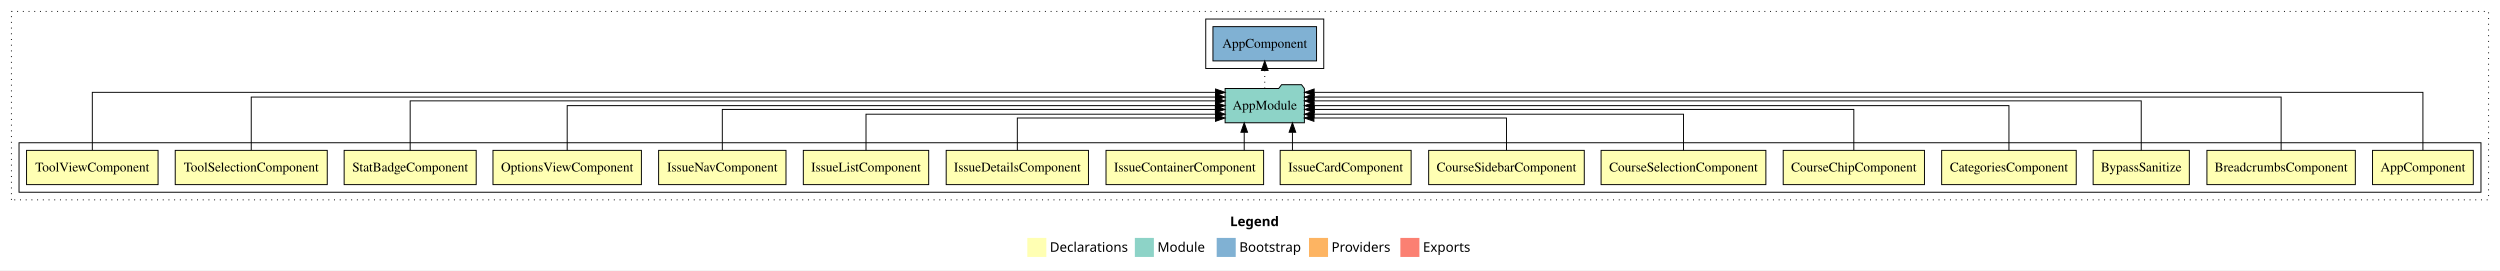
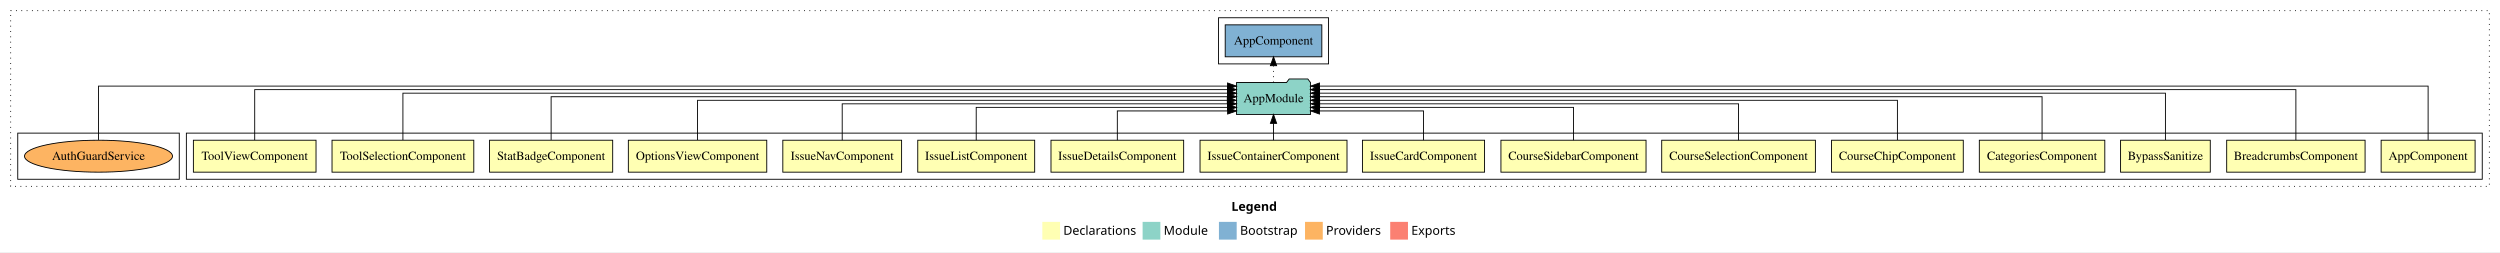
- <svg xmlns="http://www.w3.org/2000/svg" width="2627pt" height="284pt" viewBox="0.00 0.00 2627.00 284.00">
+ <svg xmlns="http://www.w3.org/2000/svg" width="2817pt" height="284pt" viewBox="0.00 0.00 2817.00 284.00">
  <g id="graph0" class="graph" transform="scale(1 1) rotate(0) translate(4 280)">
-     <polygon fill="#ffffff" stroke="transparent" points="-4,4 -4,-280 2623,-280 2623,4 -4,4" />
-     <text text-anchor="start" x="1288.509" y="-42.4" font-family="sans-serif" font-weight="bold" font-size="14.00" fill="#000000">Legend</text>
-     <polygon fill="#ffffb3" stroke="transparent" points="1075.5,-10 1075.5,-30 1095.5,-30 1095.5,-10 1075.5,-10" />
-     <text text-anchor="start" x="1099.129" y="-15.4" font-family="sans-serif" font-size="14.00" fill="#000000">  Declarations</text>
-     <polygon fill="#8dd3c7" stroke="transparent" points="1188.5,-10 1188.5,-30 1208.5,-30 1208.5,-10 1188.5,-10" />
-     <text text-anchor="start" x="1212.225" y="-15.4" font-family="sans-serif" font-size="14.00" fill="#000000">  Module</text>
-     <polygon fill="#80b1d3" stroke="transparent" points="1274.5,-10 1274.5,-30 1294.5,-30 1294.5,-10 1274.5,-10" />
-     <text text-anchor="start" x="1298.281" y="-15.4" font-family="sans-serif" font-size="14.00" fill="#000000">  Bootstrap</text>
-     <polygon fill="#fdb462" stroke="transparent" points="1371.5,-10 1371.5,-30 1391.5,-30 1391.5,-10 1371.5,-10" />
-     <text text-anchor="start" x="1395.173" y="-15.4" font-family="sans-serif" font-size="14.00" fill="#000000">  Providers</text>
-     <polygon fill="#fb8072" stroke="transparent" points="1467.5,-10 1467.5,-30 1487.5,-30 1487.5,-10 1467.5,-10" />
-     <text text-anchor="start" x="1491.226" y="-15.4" font-family="sans-serif" font-size="14.00" fill="#000000">  Exports</text>
+     <polygon fill="#ffffff" stroke="transparent" points="-4,4 -4,-280 2813,-280 2813,4 -4,4" />
+     <text text-anchor="start" x="1383.509" y="-42.4" font-family="sans-serif" font-weight="bold" font-size="14.00" fill="#000000">Legend</text>
+     <polygon fill="#ffffb3" stroke="transparent" points="1170.5,-10 1170.5,-30 1190.5,-30 1190.5,-10 1170.5,-10" />
+     <text text-anchor="start" x="1194.129" y="-15.4" font-family="sans-serif" font-size="14.00" fill="#000000">  Declarations</text>
+     <polygon fill="#8dd3c7" stroke="transparent" points="1283.5,-10 1283.5,-30 1303.5,-30 1303.5,-10 1283.5,-10" />
+     <text text-anchor="start" x="1307.225" y="-15.4" font-family="sans-serif" font-size="14.00" fill="#000000">  Module</text>
+     <polygon fill="#80b1d3" stroke="transparent" points="1369.5,-10 1369.5,-30 1389.5,-30 1389.5,-10 1369.5,-10" />
+     <text text-anchor="start" x="1393.281" y="-15.4" font-family="sans-serif" font-size="14.00" fill="#000000">  Bootstrap</text>
+     <polygon fill="#fdb462" stroke="transparent" points="1466.5,-10 1466.5,-30 1486.5,-30 1486.5,-10 1466.5,-10" />
+     <text text-anchor="start" x="1490.173" y="-15.4" font-family="sans-serif" font-size="14.00" fill="#000000">  Providers</text>
+     <polygon fill="#fb8072" stroke="transparent" points="1562.5,-10 1562.5,-30 1582.5,-30 1582.5,-10 1562.5,-10" />
+     <text text-anchor="start" x="1586.226" y="-15.4" font-family="sans-serif" font-size="14.00" fill="#000000">  Exports</text>
    <g id="clust1" class="cluster">
-       <polygon fill="none" stroke="#000000" stroke-dasharray="1,5" points="8,-70 8,-268 2611,-268 2611,-70 8,-70" />
+       <polygon fill="none" stroke="#000000" stroke-dasharray="1,5" points="8,-70 8,-268 2801,-268 2801,-70 8,-70" />
    </g>
    <g id="clust2" class="cluster">
-       <polygon fill="none" stroke="#000000" points="16,-78 16,-130 2603,-130 2603,-78 16,-78" />
+       <polygon fill="none" stroke="#000000" points="206,-78 206,-130 2793,-130 2793,-78 206,-78" />
    </g>
    <g id="clust21" class="cluster">
-       <polygon fill="none" stroke="#000000" points="1263,-208 1263,-260 1387,-260 1387,-208 1263,-208" />
+       <polygon fill="none" stroke="#000000" points="1369,-208 1369,-260 1493,-260 1493,-208 1369,-208" />
+     </g>
+     <g id="clust22" class="cluster">
+       <polygon fill="none" stroke="#000000" points="16,-78 16,-130 198,-130 198,-78 16,-78" />
    </g>
    <g id="node1" class="node">
-       <polygon fill="#ffffb3" stroke="#000000" points="2594.94,-122 2489.06,-122 2489.06,-86 2594.94,-86 2594.94,-122" />
-       <text text-anchor="middle" x="2542" y="-99.8" font-family="Times,serif" font-size="14.00" fill="#000000">AppComponent</text>
+       <polygon fill="#ffffb3" stroke="#000000" points="2784.94,-122 2679.06,-122 2679.06,-86 2784.94,-86 2784.94,-122" />
+       <text text-anchor="middle" x="2732" y="-99.8" font-family="Times,serif" font-size="14.00" fill="#000000">AppComponent</text>
    </g>
    <g id="node17" class="node">
-       <polygon fill="#8dd3c7" stroke="#000000" points="1366.657,-187 1363.657,-191 1342.657,-191 1339.657,-187 1283.343,-187 1283.343,-151 1366.657,-151 1366.657,-187" />
-       <text text-anchor="middle" x="1325" y="-164.8" font-family="Times,serif" font-size="14.00" fill="#000000">AppModule</text>
+       <polygon fill="#8dd3c7" stroke="#000000" points="1472.657,-187 1469.657,-191 1448.657,-191 1445.657,-187 1389.343,-187 1389.343,-151 1472.657,-151 1472.657,-187" />
+       <text text-anchor="middle" x="1431" y="-164.8" font-family="Times,serif" font-size="14.00" fill="#000000">AppModule</text>
    </g>
    <g id="edge1" class="edge">
-       <path fill="none" stroke="#000000" d="M2542,-122.323C2542,-145.66 2542,-183 2542,-183 2542,-183 1376.892,-183 1376.892,-183" />
-       <polygon fill="#000000" stroke="#000000" points="1376.892,-179.5 1366.892,-183 1376.892,-186.5 1376.892,-179.5" />
+       <path fill="none" stroke="#000000" d="M2732,-122.323C2732,-145.66 2732,-183 2732,-183 2732,-183 1482.813,-183 1482.813,-183" />
+       <polygon fill="#000000" stroke="#000000" points="1482.813,-179.5 1472.813,-183 1482.813,-186.5 1482.813,-179.5" />
    </g>
    <g id="node2" class="node">
-       <polygon fill="#ffffb3" stroke="#000000" points="2470.969,-122 2315.031,-122 2315.031,-86 2470.969,-86 2470.969,-122" />
-       <text text-anchor="middle" x="2393" y="-99.8" font-family="Times,serif" font-size="14.00" fill="#000000">BreadcrumbsComponent</text>
+       <polygon fill="#ffffb3" stroke="#000000" points="2660.969,-122 2505.031,-122 2505.031,-86 2660.969,-86 2660.969,-122" />
+       <text text-anchor="middle" x="2583" y="-99.8" font-family="Times,serif" font-size="14.00" fill="#000000">BreadcrumbsComponent</text>
    </g>
    <g id="edge2" class="edge">
-       <path fill="none" stroke="#000000" d="M2393,-122.292C2393,-144.206 2393,-178 2393,-178 2393,-178 1376.867,-178 1376.867,-178" />
-       <polygon fill="#000000" stroke="#000000" points="1376.867,-174.5 1366.867,-178 1376.867,-181.5 1376.867,-174.5" />
+       <path fill="none" stroke="#000000" d="M2583,-122.155C2583,-144.352 2583,-179 2583,-179 2583,-179 1482.681,-179 1482.681,-179" />
+       <polygon fill="#000000" stroke="#000000" points="1482.681,-175.5 1472.681,-179 1482.681,-182.5 1482.681,-175.5" />
    </g>
    <g id="node3" class="node">
-       <polygon fill="#ffffb3" stroke="#000000" points="2296.54,-122 2195.46,-122 2195.46,-86 2296.54,-86 2296.54,-122" />
-       <text text-anchor="middle" x="2246" y="-99.8" font-family="Times,serif" font-size="14.00" fill="#000000">BypassSanitize</text>
+       <polygon fill="#ffffb3" stroke="#000000" points="2486.54,-122 2385.46,-122 2385.46,-86 2486.54,-86 2486.54,-122" />
+       <text text-anchor="middle" x="2436" y="-99.8" font-family="Times,serif" font-size="14.00" fill="#000000">BypassSanitize</text>
    </g>
    <g id="edge3" class="edge">
-       <path fill="none" stroke="#000000" d="M2246,-122.027C2246,-142.767 2246,-174 2246,-174 2246,-174 1376.664,-174 1376.664,-174" />
-       <polygon fill="#000000" stroke="#000000" points="1376.664,-170.5 1366.664,-174 1376.664,-177.5 1376.664,-170.5" />
+       <path fill="none" stroke="#000000" d="M2436,-122.284C2436,-143.321 2436,-175 2436,-175 2436,-175 1482.904,-175 1482.904,-175" />
+       <polygon fill="#000000" stroke="#000000" points="1482.904,-171.5 1472.904,-175 1482.904,-178.5 1482.904,-171.5" />
    </g>
    <g id="node4" class="node">
-       <polygon fill="#ffffb3" stroke="#000000" points="2177.699,-122 2036.301,-122 2036.301,-86 2177.699,-86 2177.699,-122" />
-       <text text-anchor="middle" x="2107" y="-99.8" font-family="Times,serif" font-size="14.00" fill="#000000">CategoriesComponent</text>
+       <polygon fill="#ffffb3" stroke="#000000" points="2367.699,-122 2226.301,-122 2226.301,-86 2367.699,-86 2367.699,-122" />
+       <text text-anchor="middle" x="2297" y="-99.8" font-family="Times,serif" font-size="14.00" fill="#000000">CategoriesComponent</text>
    </g>
    <g id="edge4" class="edge">
-       <path fill="none" stroke="#000000" d="M2107,-122.106C2107,-141.339 2107,-169 2107,-169 2107,-169 1376.767,-169 1376.767,-169" />
-       <polygon fill="#000000" stroke="#000000" points="1376.767,-165.5 1366.767,-169 1376.767,-172.5 1376.767,-165.5" />
+       <path fill="none" stroke="#000000" d="M2297,-122.308C2297,-142.145 2297,-171 2297,-171 2297,-171 1482.769,-171 1482.769,-171" />
+       <polygon fill="#000000" stroke="#000000" points="1482.769,-167.5 1472.769,-171 1482.769,-174.5 1482.769,-167.5" />
    </g>
    <g id="node5" class="node">
-       <polygon fill="#ffffb3" stroke="#000000" points="2018.216,-122 1869.784,-122 1869.784,-86 2018.216,-86 2018.216,-122" />
-       <text text-anchor="middle" x="1944" y="-99.8" font-family="Times,serif" font-size="14.00" fill="#000000">CourseChipComponent</text>
+       <polygon fill="#ffffb3" stroke="#000000" points="2208.216,-122 2059.784,-122 2059.784,-86 2208.216,-86 2208.216,-122" />
+       <text text-anchor="middle" x="2134" y="-99.8" font-family="Times,serif" font-size="14.00" fill="#000000">CourseChipComponent</text>
    </g>
    <g id="edge5" class="edge">
-       <path fill="none" stroke="#000000" d="M1944,-122.302C1944,-140.27 1944,-165 1944,-165 1944,-165 1377.06,-165 1377.06,-165" />
-       <polygon fill="#000000" stroke="#000000" points="1377.06,-161.5 1367.06,-165 1377.06,-168.5 1377.06,-161.5" />
+       <path fill="none" stroke="#000000" d="M2134,-122.222C2134,-140.828 2134,-167 2134,-167 2134,-167 1482.871,-167 1482.871,-167" />
+       <polygon fill="#000000" stroke="#000000" points="1482.871,-163.5 1472.871,-167 1482.87,-170.5 1482.871,-163.5" />
    </g>
    <g id="node6" class="node">
-       <polygon fill="#ffffb3" stroke="#000000" points="1851.587,-122 1678.413,-122 1678.413,-86 1851.587,-86 1851.587,-122" />
-       <text text-anchor="middle" x="1765" y="-99.8" font-family="Times,serif" font-size="14.00" fill="#000000">CourseSelectionComponent</text>
+       <polygon fill="#ffffb3" stroke="#000000" points="2041.587,-122 1868.413,-122 1868.413,-86 2041.587,-86 2041.587,-122" />
+       <text text-anchor="middle" x="1955" y="-99.8" font-family="Times,serif" font-size="14.00" fill="#000000">CourseSelectionComponent</text>
    </g>
    <g id="edge6" class="edge">
-       <path fill="none" stroke="#000000" d="M1765,-122.027C1765,-138.398 1765,-160 1765,-160 1765,-160 1376.791,-160 1376.791,-160" />
-       <polygon fill="#000000" stroke="#000000" points="1376.791,-156.5 1366.791,-160 1376.791,-163.5 1376.791,-156.5" />
+       <path fill="none" stroke="#000000" d="M1955,-122.022C1955,-139.373 1955,-163 1955,-163 1955,-163 1482.995,-163 1482.995,-163" />
+       <polygon fill="#000000" stroke="#000000" points="1482.995,-159.5 1472.995,-163 1482.995,-166.5 1482.995,-159.5" />
    </g>
    <g id="node7" class="node">
-       <polygon fill="#ffffb3" stroke="#000000" points="1660.752,-122 1497.248,-122 1497.248,-86 1660.752,-86 1660.752,-122" />
-       <text text-anchor="middle" x="1579" y="-99.8" font-family="Times,serif" font-size="14.00" fill="#000000">CourseSidebarComponent</text>
+       <polygon fill="#ffffb3" stroke="#000000" points="1850.752,-122 1687.248,-122 1687.248,-86 1850.752,-86 1850.752,-122" />
+       <text text-anchor="middle" x="1769" y="-99.8" font-family="Times,serif" font-size="14.00" fill="#000000">CourseSidebarComponent</text>
    </g>
    <g id="edge7" class="edge">
-       <path fill="none" stroke="#000000" d="M1579,-122.187C1579,-137.182 1579,-156 1579,-156 1579,-156 1376.659,-156 1376.659,-156" />
-       <polygon fill="#000000" stroke="#000000" points="1376.659,-152.5 1366.659,-156 1376.659,-159.5 1376.659,-152.5" />
+       <path fill="none" stroke="#000000" d="M1769,-122.009C1769,-138.049 1769,-159 1769,-159 1769,-159 1482.784,-159 1482.784,-159" />
+       <polygon fill="#000000" stroke="#000000" points="1482.784,-155.5 1472.784,-159 1482.784,-162.5 1482.784,-155.5" />
    </g>
    <g id="node8" class="node">
-       <polygon fill="#ffffb3" stroke="#000000" points="1478.809,-122 1341.191,-122 1341.191,-86 1478.809,-86 1478.809,-122" />
-       <text text-anchor="middle" x="1410" y="-99.8" font-family="Times,serif" font-size="14.00" fill="#000000">IssueCardComponent</text>
+       <polygon fill="#ffffb3" stroke="#000000" points="1668.809,-122 1531.191,-122 1531.191,-86 1668.809,-86 1668.809,-122" />
+       <text text-anchor="middle" x="1600" y="-99.8" font-family="Times,serif" font-size="14.00" fill="#000000">IssueCardComponent</text>
    </g>
    <g id="edge8" class="edge">
-       <path fill="none" stroke="#000000" d="M1354.087,-122.106C1354.087,-122.106 1354.087,-140.991 1354.087,-140.991" />
-       <polygon fill="#000000" stroke="#000000" points="1350.587,-140.991 1354.087,-150.991 1357.587,-140.991 1350.587,-140.991" />
+       <path fill="none" stroke="#000000" d="M1600,-122.124C1600,-136.783 1600,-155 1600,-155 1600,-155 1482.775,-155 1482.775,-155" />
+       <polygon fill="#000000" stroke="#000000" points="1482.775,-151.5 1472.775,-155 1482.775,-158.5 1482.775,-151.5" />
    </g>
    <g id="node9" class="node">
-       <polygon fill="#ffffb3" stroke="#000000" points="1323.805,-122 1158.195,-122 1158.195,-86 1323.805,-86 1323.805,-122" />
-       <text text-anchor="middle" x="1241" y="-99.8" font-family="Times,serif" font-size="14.00" fill="#000000">IssueContainerComponent</text>
+       <polygon fill="#ffffb3" stroke="#000000" points="1513.805,-122 1348.195,-122 1348.195,-86 1513.805,-86 1513.805,-122" />
+       <text text-anchor="middle" x="1431" y="-99.8" font-family="Times,serif" font-size="14.00" fill="#000000">IssueContainerComponent</text>
    </g>
    <g id="edge9" class="edge">
-       <path fill="none" stroke="#000000" d="M1303.412,-122.106C1303.412,-122.106 1303.412,-140.991 1303.412,-140.991" />
-       <polygon fill="#000000" stroke="#000000" points="1299.912,-140.991 1303.412,-150.991 1306.912,-140.991 1299.912,-140.991" />
+       <path fill="none" stroke="#000000" d="M1431,-122.106C1431,-122.106 1431,-140.991 1431,-140.991" />
+       <polygon fill="#000000" stroke="#000000" points="1427.5,-140.991 1431,-150.991 1434.5,-140.991 1427.5,-140.991" />
    </g>
    <g id="node10" class="node">
-       <polygon fill="#ffffb3" stroke="#000000" points="1139.749,-122 990.251,-122 990.251,-86 1139.749,-86 1139.749,-122" />
-       <text text-anchor="middle" x="1065" y="-99.8" font-family="Times,serif" font-size="14.00" fill="#000000">IssueDetailsComponent</text>
+       <polygon fill="#ffffb3" stroke="#000000" points="1329.749,-122 1180.251,-122 1180.251,-86 1329.749,-86 1329.749,-122" />
+       <text text-anchor="middle" x="1255" y="-99.8" font-family="Times,serif" font-size="14.00" fill="#000000">IssueDetailsComponent</text>
    </g>
    <g id="edge10" class="edge">
-       <path fill="none" stroke="#000000" d="M1065,-122.187C1065,-137.182 1065,-156 1065,-156 1065,-156 1273.226,-156 1273.226,-156" />
-       <polygon fill="#000000" stroke="#000000" points="1273.226,-159.5 1283.226,-156 1273.226,-152.5 1273.226,-159.5" />
+       <path fill="none" stroke="#000000" d="M1255,-122.124C1255,-136.783 1255,-155 1255,-155 1255,-155 1379.291,-155 1379.291,-155" />
+       <polygon fill="#000000" stroke="#000000" points="1379.291,-158.5 1389.291,-155 1379.29,-151.5 1379.291,-158.5" />
    </g>
    <g id="node11" class="node">
-       <polygon fill="#ffffb3" stroke="#000000" points="971.875,-122 840.125,-122 840.125,-86 971.875,-86 971.875,-122" />
-       <text text-anchor="middle" x="906" y="-99.8" font-family="Times,serif" font-size="14.00" fill="#000000">IssueListComponent</text>
+       <polygon fill="#ffffb3" stroke="#000000" points="1161.875,-122 1030.125,-122 1030.125,-86 1161.875,-86 1161.875,-122" />
+       <text text-anchor="middle" x="1096" y="-99.8" font-family="Times,serif" font-size="14.00" fill="#000000">IssueListComponent</text>
    </g>
    <g id="edge11" class="edge">
-       <path fill="none" stroke="#000000" d="M906,-122.027C906,-138.398 906,-160 906,-160 906,-160 1273.293,-160 1273.293,-160" />
-       <polygon fill="#000000" stroke="#000000" points="1273.293,-163.5 1283.293,-160 1273.293,-156.5 1273.293,-163.5" />
+       <path fill="none" stroke="#000000" d="M1096,-122.009C1096,-138.049 1096,-159 1096,-159 1096,-159 1379.249,-159 1379.249,-159" />
+       <polygon fill="#000000" stroke="#000000" points="1379.249,-162.5 1389.249,-159 1379.249,-155.5 1379.249,-162.5" />
    </g>
    <g id="node12" class="node">
-       <polygon fill="#ffffb3" stroke="#000000" points="821.919,-122 688.081,-122 688.081,-86 821.919,-86 821.919,-122" />
-       <text text-anchor="middle" x="755" y="-99.8" font-family="Times,serif" font-size="14.00" fill="#000000">IssueNavComponent</text>
+       <polygon fill="#ffffb3" stroke="#000000" points="1011.919,-122 878.081,-122 878.081,-86 1011.919,-86 1011.919,-122" />
+       <text text-anchor="middle" x="945" y="-99.8" font-family="Times,serif" font-size="14.00" fill="#000000">IssueNavComponent</text>
    </g>
    <g id="edge12" class="edge">
-       <path fill="none" stroke="#000000" d="M755,-122.302C755,-140.27 755,-165 755,-165 755,-165 1273.086,-165 1273.086,-165" />
-       <polygon fill="#000000" stroke="#000000" points="1273.087,-168.5 1283.086,-165 1273.086,-161.5 1273.087,-168.5" />
+       <path fill="none" stroke="#000000" d="M945,-122.022C945,-139.373 945,-163 945,-163 945,-163 1379.143,-163 1379.143,-163" />
+       <polygon fill="#000000" stroke="#000000" points="1379.143,-166.5 1389.143,-163 1379.143,-159.5 1379.143,-166.5" />
    </g>
    <g id="node13" class="node">
-       <polygon fill="#ffffb3" stroke="#000000" points="669.983,-122 514.017,-122 514.017,-86 669.983,-86 669.983,-122" />
-       <text text-anchor="middle" x="592" y="-99.8" font-family="Times,serif" font-size="14.00" fill="#000000">OptionsViewComponent</text>
+       <polygon fill="#ffffb3" stroke="#000000" points="859.983,-122 704.017,-122 704.017,-86 859.983,-86 859.983,-122" />
+       <text text-anchor="middle" x="782" y="-99.8" font-family="Times,serif" font-size="14.00" fill="#000000">OptionsViewComponent</text>
    </g>
    <g id="edge13" class="edge">
-       <path fill="none" stroke="#000000" d="M592,-122.106C592,-141.339 592,-169 592,-169 592,-169 1273.225,-169 1273.225,-169" />
-       <polygon fill="#000000" stroke="#000000" points="1273.225,-172.5 1283.225,-169 1273.225,-165.5 1273.225,-172.5" />
+       <path fill="none" stroke="#000000" d="M782,-122.222C782,-140.828 782,-167 782,-167 782,-167 1378.917,-167 1378.917,-167" />
+       <polygon fill="#000000" stroke="#000000" points="1378.917,-170.5 1388.917,-167 1378.917,-163.5 1378.917,-170.5" />
    </g>
    <g id="node14" class="node">
-       <polygon fill="#ffffb3" stroke="#000000" points="496.377,-122 357.623,-122 357.623,-86 496.377,-86 496.377,-122" />
-       <text text-anchor="middle" x="427" y="-99.8" font-family="Times,serif" font-size="14.00" fill="#000000">StatBadgeComponent</text>
+       <polygon fill="#ffffb3" stroke="#000000" points="686.377,-122 547.623,-122 547.623,-86 686.377,-86 686.377,-122" />
+       <text text-anchor="middle" x="617" y="-99.8" font-family="Times,serif" font-size="14.00" fill="#000000">StatBadgeComponent</text>
    </g>
    <g id="edge14" class="edge">
-       <path fill="none" stroke="#000000" d="M427,-122.027C427,-142.767 427,-174 427,-174 427,-174 1273.191,-174 1273.191,-174" />
-       <polygon fill="#000000" stroke="#000000" points="1273.191,-177.5 1283.191,-174 1273.191,-170.5 1273.191,-177.5" />
+       <path fill="none" stroke="#000000" d="M617,-122.308C617,-142.145 617,-171 617,-171 617,-171 1379.233,-171 1379.233,-171" />
+       <polygon fill="#000000" stroke="#000000" points="1379.233,-174.5 1389.233,-171 1379.233,-167.5 1379.233,-174.5" />
    </g>
    <g id="node15" class="node">
-       <polygon fill="#ffffb3" stroke="#000000" points="339.874,-122 180.126,-122 180.126,-86 339.874,-86 339.874,-122" />
-       <text text-anchor="middle" x="260" y="-99.8" font-family="Times,serif" font-size="14.00" fill="#000000">ToolSelectionComponent</text>
+       <polygon fill="#ffffb3" stroke="#000000" points="529.874,-122 370.126,-122 370.126,-86 529.874,-86 529.874,-122" />
+       <text text-anchor="middle" x="450" y="-99.8" font-family="Times,serif" font-size="14.00" fill="#000000">ToolSelectionComponent</text>
    </g>
    <g id="edge15" class="edge">
-       <path fill="none" stroke="#000000" d="M260,-122.292C260,-144.206 260,-178 260,-178 260,-178 1273.251,-178 1273.251,-178" />
-       <polygon fill="#000000" stroke="#000000" points="1273.251,-181.5 1283.251,-178 1273.251,-174.5 1273.251,-181.5" />
+       <path fill="none" stroke="#000000" d="M450,-122.284C450,-143.321 450,-175 450,-175 450,-175 1379.161,-175 1379.161,-175" />
+       <polygon fill="#000000" stroke="#000000" points="1379.161,-178.5 1389.161,-175 1379.161,-171.5 1379.161,-178.5" />
    </g>
    <g id="node16" class="node">
-       <polygon fill="#ffffb3" stroke="#000000" points="162.094,-122 23.906,-122 23.906,-86 162.094,-86 162.094,-122" />
-       <text text-anchor="middle" x="93" y="-99.8" font-family="Times,serif" font-size="14.00" fill="#000000">ToolViewComponent</text>
+       <polygon fill="#ffffb3" stroke="#000000" points="352.094,-122 213.906,-122 213.906,-86 352.094,-86 352.094,-122" />
+       <text text-anchor="middle" x="283" y="-99.8" font-family="Times,serif" font-size="14.00" fill="#000000">ToolViewComponent</text>
    </g>
    <g id="edge16" class="edge">
-       <path fill="none" stroke="#000000" d="M93,-122.323C93,-145.66 93,-183 93,-183 93,-183 1273.303,-183 1273.303,-183" />
-       <polygon fill="#000000" stroke="#000000" points="1273.303,-186.5 1283.303,-183 1273.303,-179.5 1273.303,-186.5" />
+       <path fill="none" stroke="#000000" d="M283,-122.155C283,-144.352 283,-179 283,-179 283,-179 1379.123,-179 1379.123,-179" />
+       <polygon fill="#000000" stroke="#000000" points="1379.123,-182.5 1389.123,-179 1379.123,-175.5 1379.123,-182.5" />
    </g>
    <g id="node18" class="node">
-       <polygon fill="#80b1d3" stroke="#000000" points="1379.439,-252 1270.561,-252 1270.561,-216 1379.439,-216 1379.439,-252" />
-       <text text-anchor="middle" x="1325" y="-229.8" font-family="Times,serif" font-size="14.00" fill="#000000">AppComponent </text>
+       <polygon fill="#80b1d3" stroke="#000000" points="1485.439,-252 1376.561,-252 1376.561,-216 1485.439,-216 1485.439,-252" />
+       <text text-anchor="middle" x="1431" y="-229.8" font-family="Times,serif" font-size="14.00" fill="#000000">AppComponent </text>
    </g>
    <g id="edge17" class="edge">
-       <path fill="none" stroke="#000000" stroke-dasharray="1,5" d="M1325,-187.106C1325,-187.106 1325,-205.991 1325,-205.991" />
-       <polygon fill="#000000" stroke="#000000" points="1321.5,-205.991 1325,-215.991 1328.5,-205.991 1321.5,-205.991" />
+       <path fill="none" stroke="#000000" stroke-dasharray="1,5" d="M1431,-187.106C1431,-187.106 1431,-205.991 1431,-205.991" />
+       <polygon fill="#000000" stroke="#000000" points="1427.5,-205.991 1431,-215.991 1434.5,-205.991 1427.5,-205.991" />
+     </g>
+     <g id="node19" class="node">
+       <ellipse fill="#fdb462" stroke="#000000" cx="107" cy="-104" rx="83.367" ry="18" />
+       <text text-anchor="middle" x="107" y="-99.8" font-family="Times,serif" font-size="14.00" fill="#000000">AuthGuardService</text>
+     </g>
+     <g id="edge18" class="edge">
+       <path fill="none" stroke="#000000" d="M107,-122.323C107,-145.66 107,-183 107,-183 107,-183 1379.189,-183 1379.189,-183" />
+       <polygon fill="#000000" stroke="#000000" points="1379.189,-186.5 1389.189,-183 1379.188,-179.5 1379.189,-186.5" />
    </g>
  </g>
</svg>
